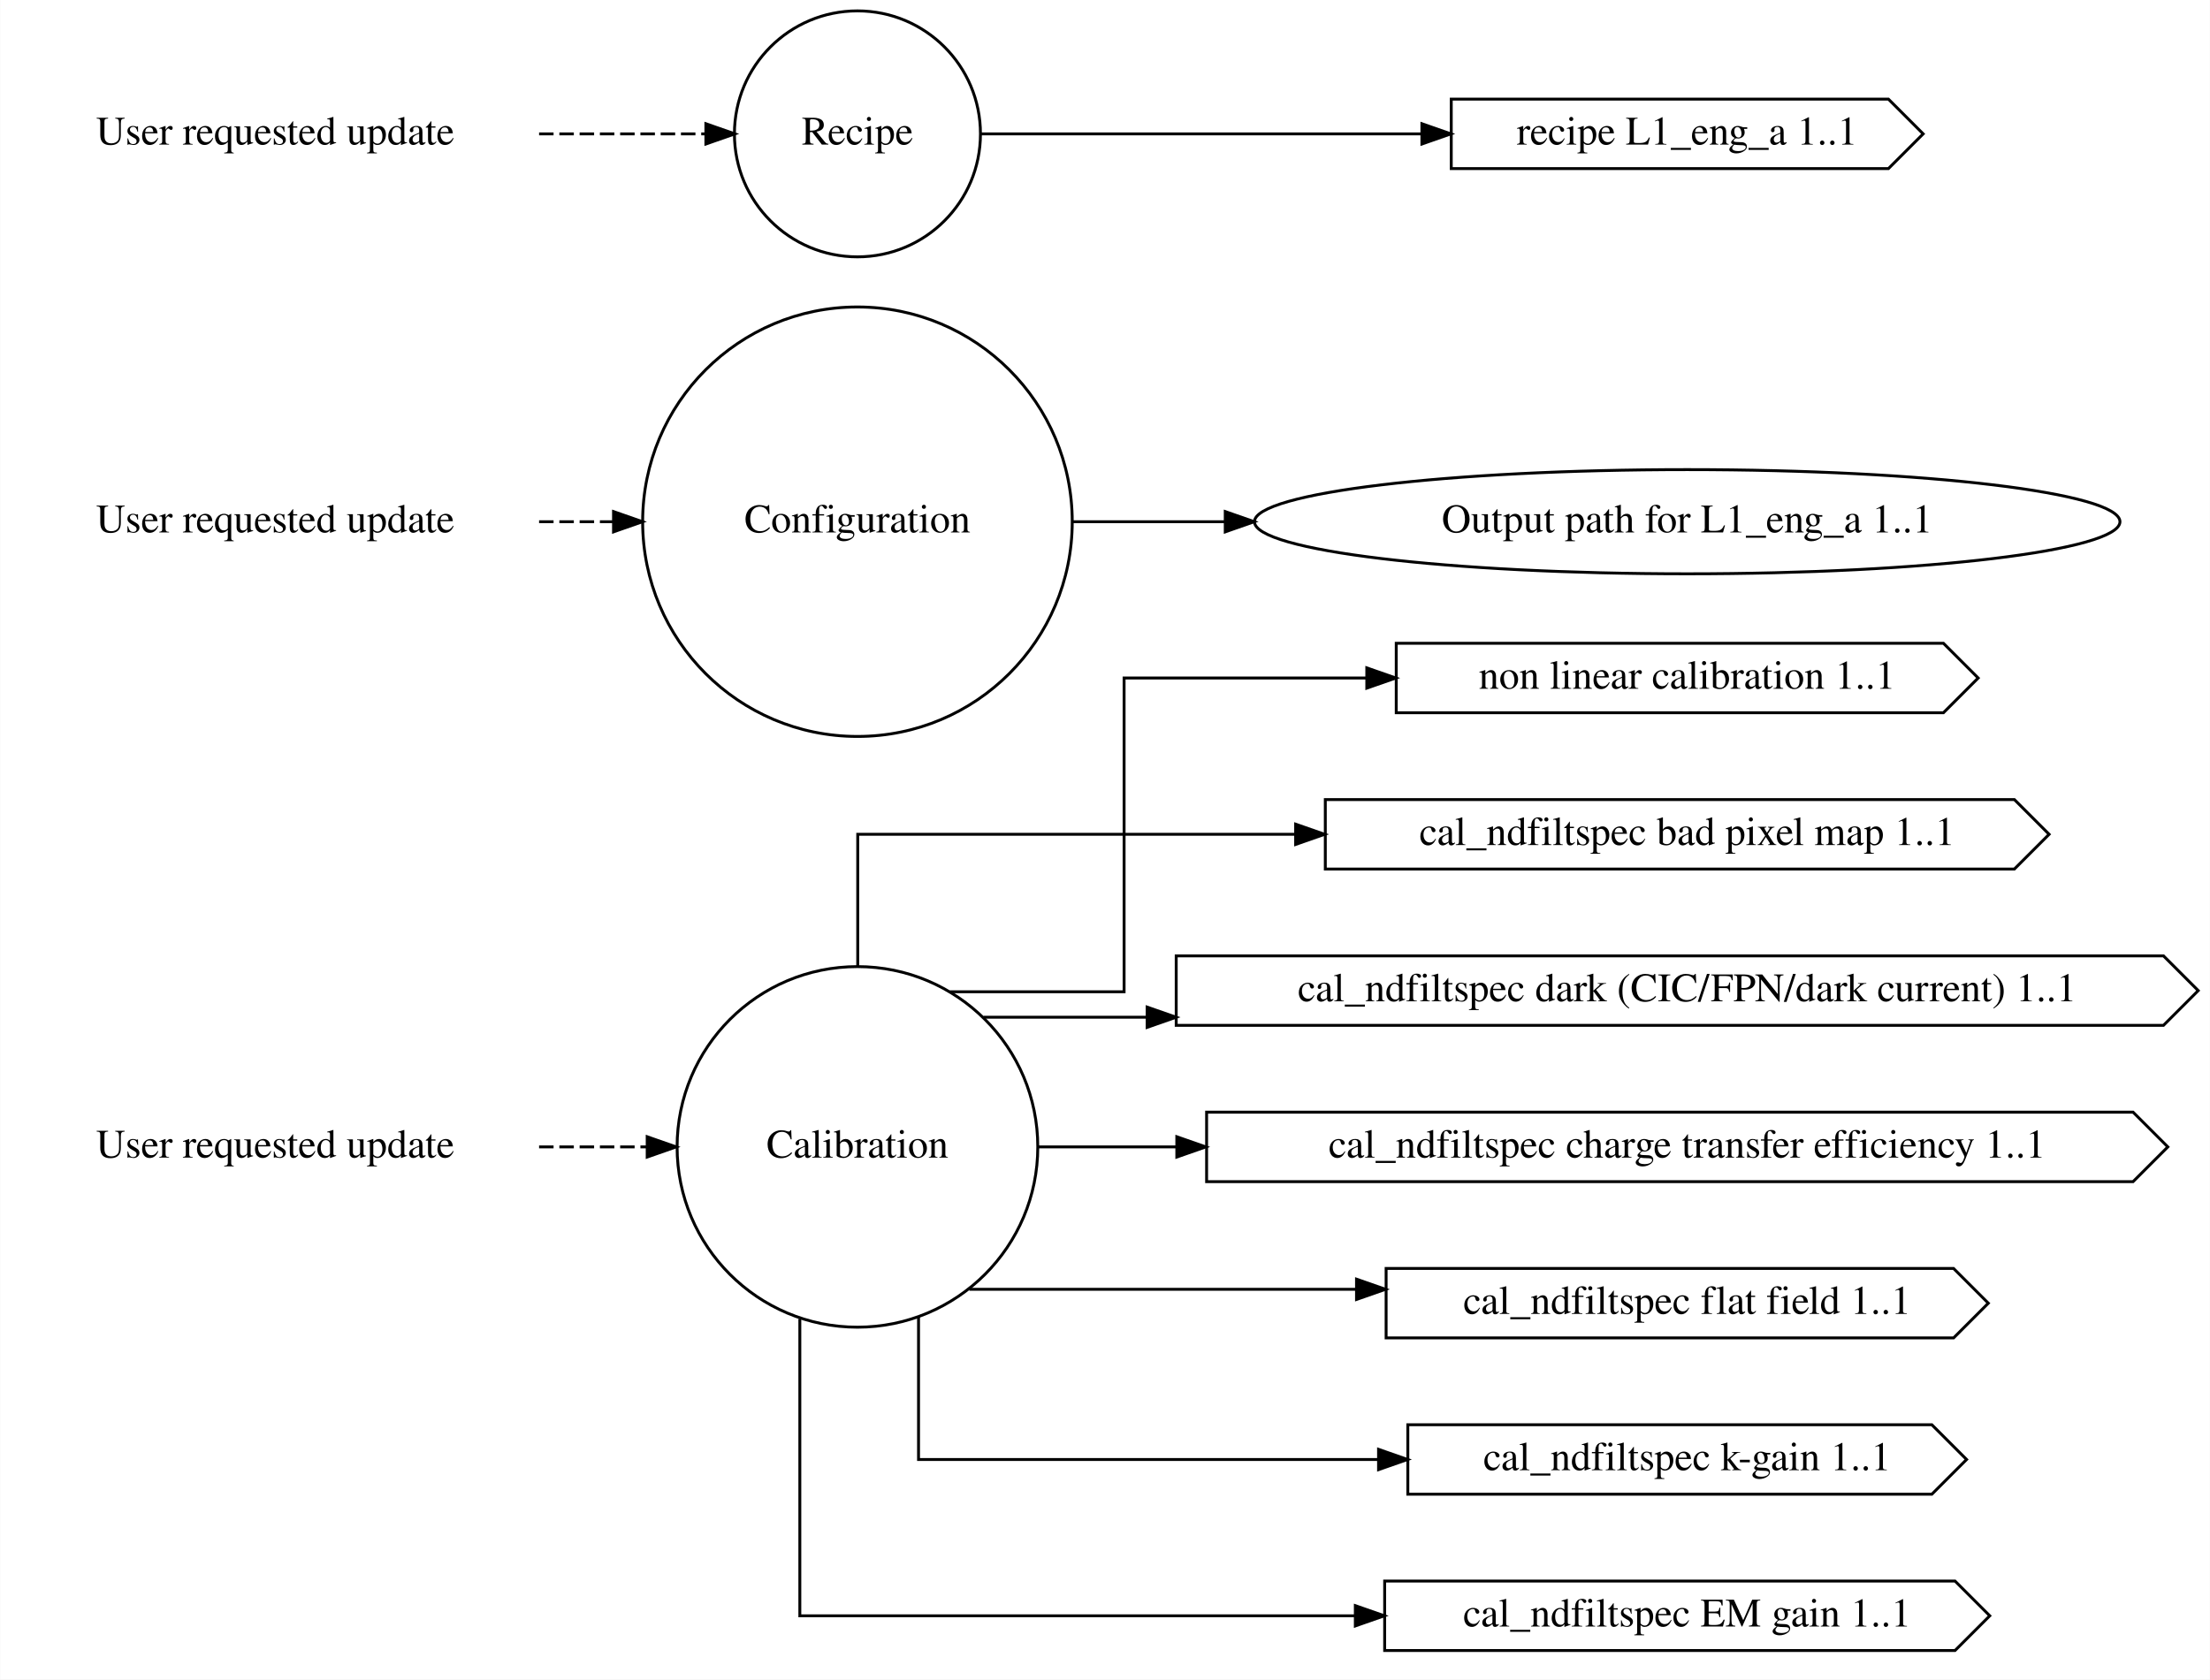
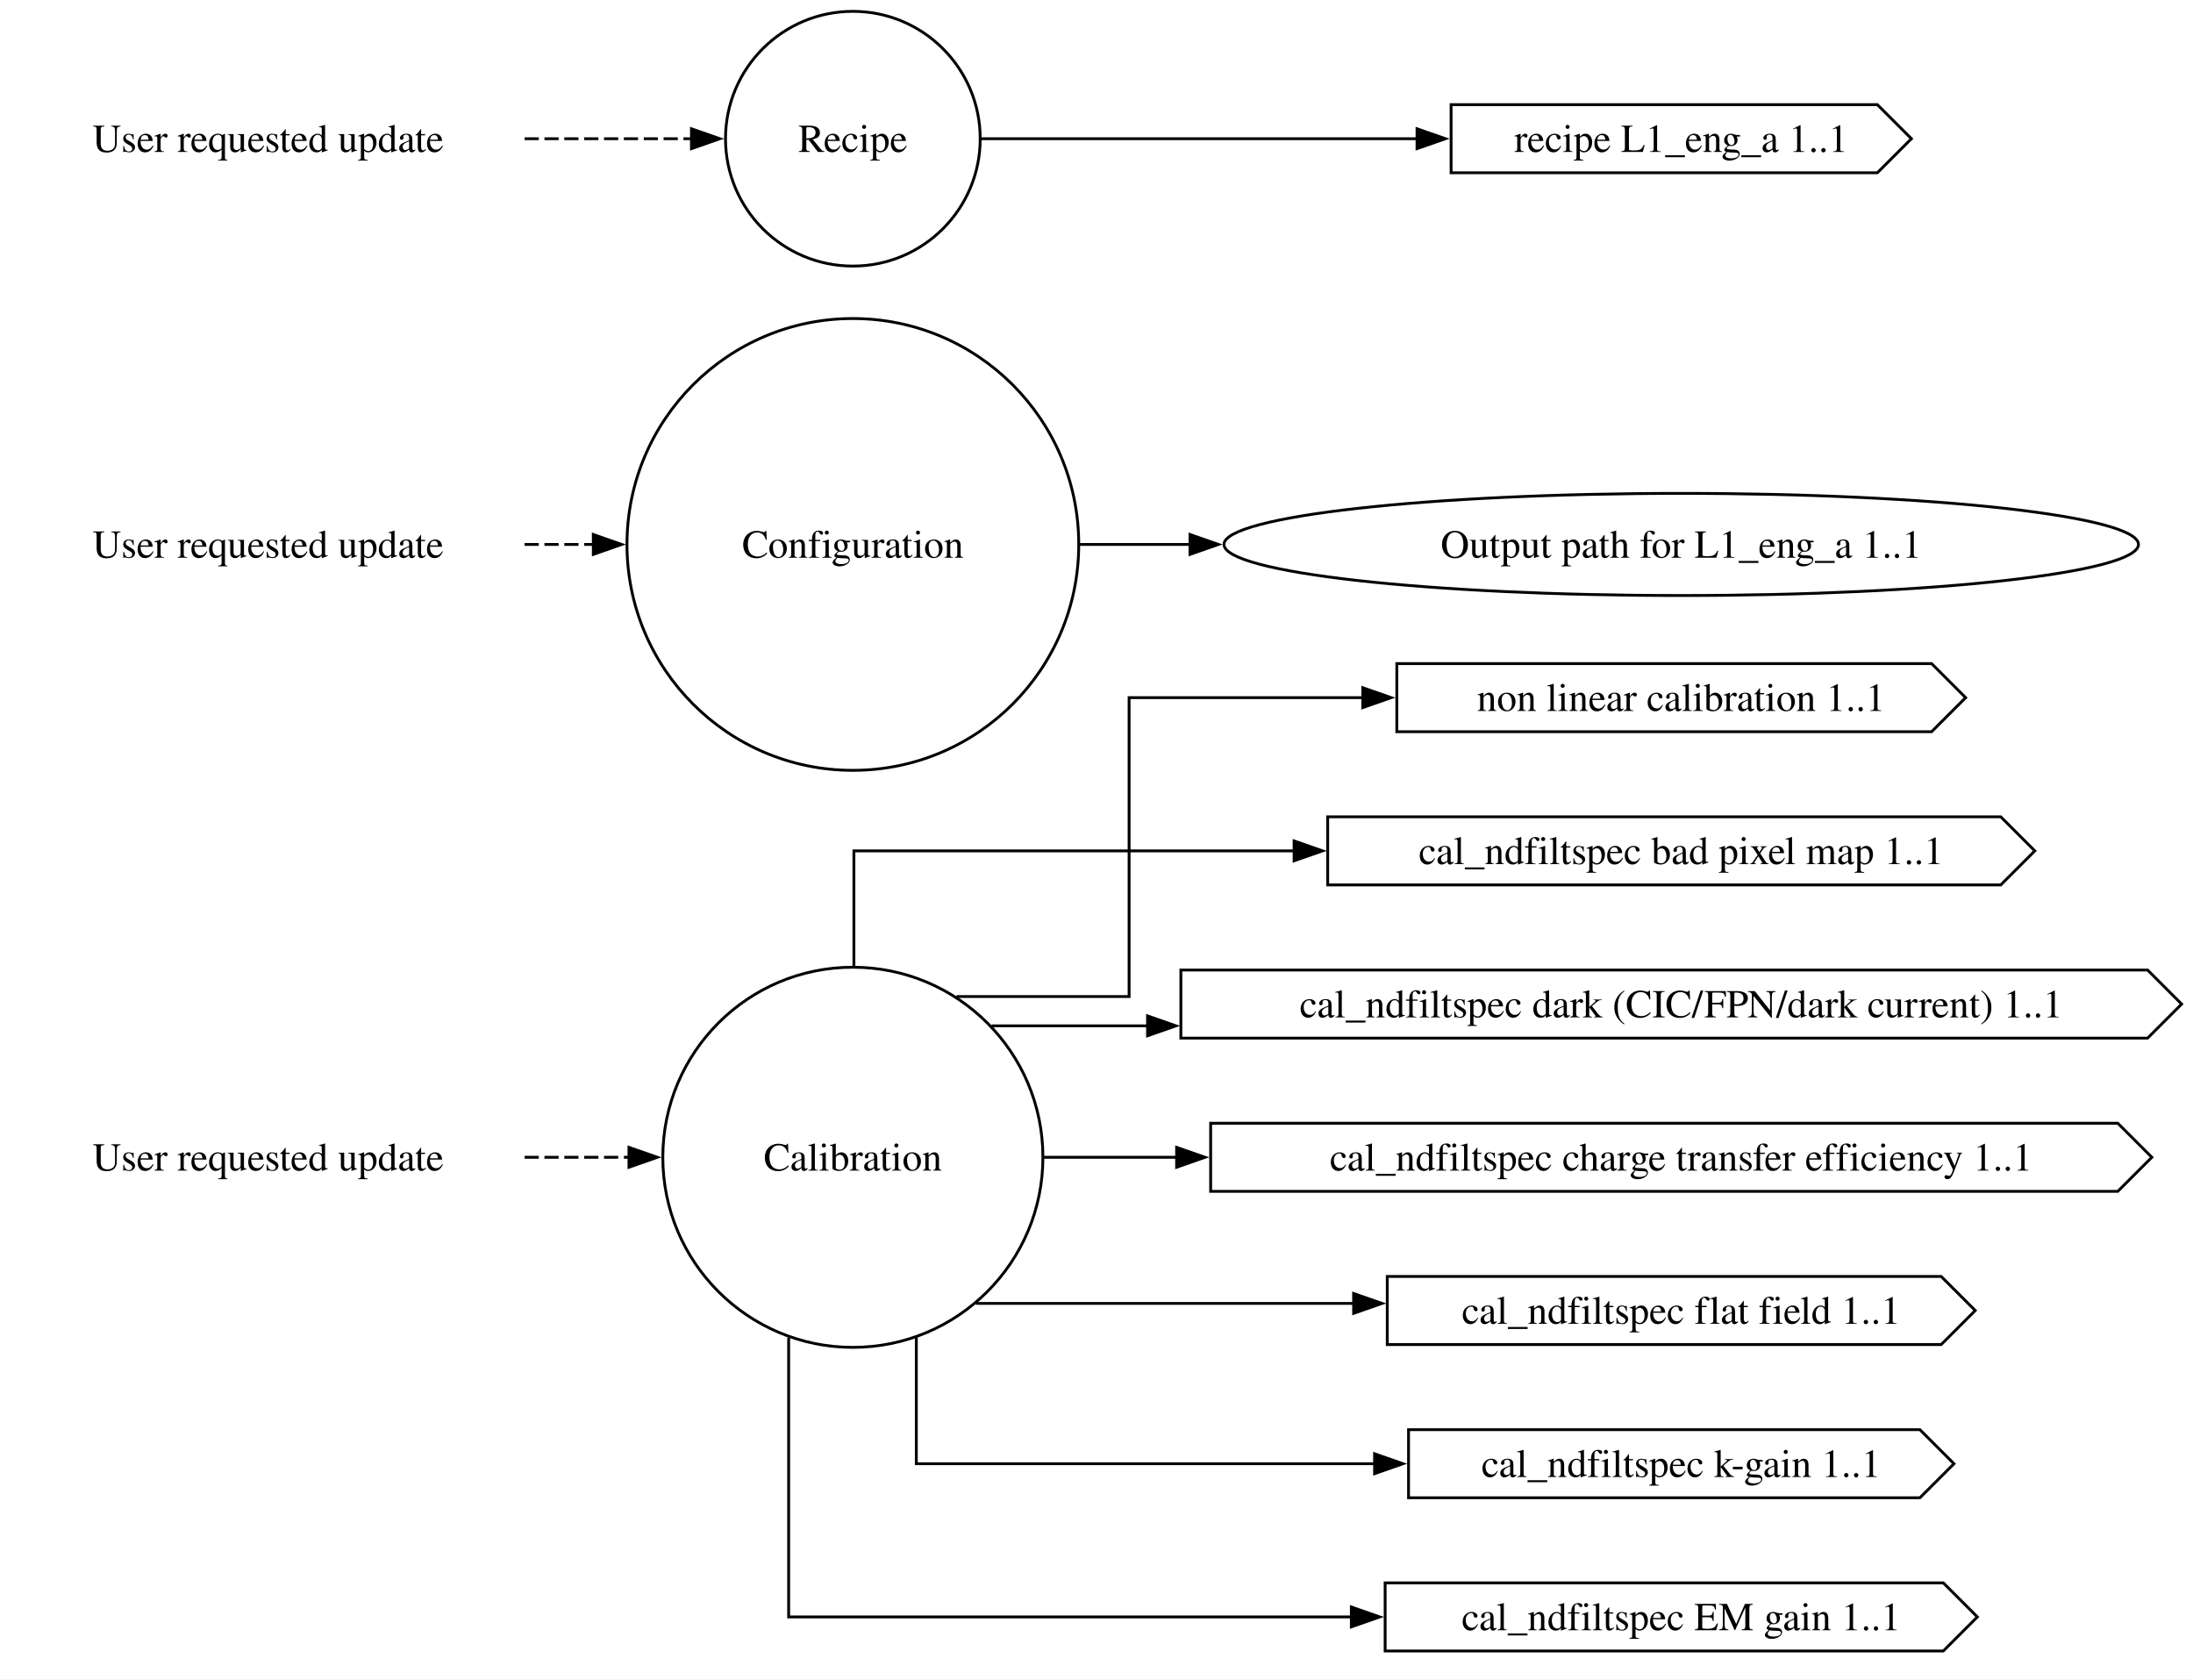
- <svg xmlns="http://www.w3.org/2000/svg" width="763pt" height="580pt" viewBox="0.00 0.00 763.19 580.25">
-   <g id="graph0" class="graph" transform="scale(1 1) rotate(0) translate(4 576.25)">
-     <polygon fill="white" stroke="transparent" points="-4,4 -4,-576.25 759.19,-576.25 759.19,4 -4,4" />
+ <svg xmlns="http://www.w3.org/2000/svg" width="773pt" height="592pt" viewBox="0.00 0.00 773.00 592.00">
+   <g id="graph0" class="graph" transform="scale(1 1) rotate(0) translate(4 587.89)">
+     <polygon fill="white" stroke="none" points="-4,4 -4,-587.89 768.99,-587.89 768.99,4 -4,4" />
    <g id="node1" class="node">
-       <text text-anchor="middle" x="91" y="-176.3" font-family="Times,serif" font-size="14.00">User requested update</text>
+       <text xml:space="preserve" text-anchor="middle" x="90.5" y="-175.32" font-family="Times,serif" font-size="14.00">User requested update</text>
    </g>
    <g id="node4" class="node">
-       <ellipse fill="none" stroke="black" cx="292.09" cy="-180" rx="62.29" ry="62.29" />
-       <text text-anchor="middle" x="292.09" y="-176.3" font-family="Times,serif" font-size="14.00">Calibration</text>
+       <ellipse fill="none" stroke="black" cx="296.62" cy="-180" rx="66.99" ry="66.99" />
+       <text xml:space="preserve" text-anchor="middle" x="296.62" y="-175.32" font-family="Times,serif" font-size="14.00">Calibration</text>
    </g>
    <g id="edge1" class="edge">
-       <path fill="none" stroke="black" stroke-dasharray="5,2" d="M182.13,-180C182.13,-180 219.47,-180 219.47,-180" />
-       <polygon fill="black" stroke="black" points="219.47,-183.5 229.47,-180 219.47,-176.5 219.47,-183.5" />
+       <path fill="none" stroke="black" stroke-dasharray="5,2" d="M180.91,-180C180.91,-180 217.7,-180 217.7,-180" />
+       <polygon fill="black" stroke="black" points="217.7,-183.5 227.7,-180 217.7,-176.5 217.7,-183.5" />
    </g>
    <g id="node2" class="node">
-       <text text-anchor="middle" x="91" y="-392.3" font-family="Times,serif" font-size="14.00">User requested update</text>
+       <text xml:space="preserve" text-anchor="middle" x="90.5" y="-391.32" font-family="Times,serif" font-size="14.00">User requested update</text>
    </g>
    <g id="node5" class="node">
-       <ellipse fill="none" stroke="black" cx="292.09" cy="-396" rx="74.19" ry="74.19" />
-       <text text-anchor="middle" x="292.09" y="-392.3" font-family="Times,serif" font-size="14.00">Configuration</text>
+       <ellipse fill="none" stroke="black" cx="296.62" cy="-396" rx="79.62" ry="79.62" />
+       <text xml:space="preserve" text-anchor="middle" x="296.62" y="-391.32" font-family="Times,serif" font-size="14.00">Configuration</text>
    </g>
    <g id="edge2" class="edge">
-       <path fill="none" stroke="black" stroke-dasharray="5,2" d="M182.13,-396C182.13,-396 207.84,-396 207.84,-396" />
-       <polygon fill="black" stroke="black" points="207.84,-399.5 217.84,-396 207.84,-392.5 207.84,-399.5" />
+       <path fill="none" stroke="black" stroke-dasharray="5,2" d="M180.91,-396C180.91,-396 205.13,-396 205.13,-396" />
+       <polygon fill="black" stroke="black" points="205.13,-399.5 215.13,-396 205.13,-392.5 205.13,-399.5" />
    </g>
    <g id="node3" class="node">
-       <text text-anchor="middle" x="91" y="-526.3" font-family="Times,serif" font-size="14.00">User requested update</text>
+       <text xml:space="preserve" text-anchor="middle" x="90.5" y="-534.33" font-family="Times,serif" font-size="14.00">User requested update</text>
    </g>
    <g id="node6" class="node">
-       <ellipse fill="none" stroke="black" cx="292.09" cy="-530" rx="42.49" ry="42.49" />
-       <text text-anchor="middle" x="292.09" y="-526.3" font-family="Times,serif" font-size="14.00">Recipe</text>
+       <ellipse fill="none" stroke="black" cx="296.62" cy="-539" rx="44.89" ry="44.89" />
+       <text xml:space="preserve" text-anchor="middle" x="296.62" y="-534.33" font-family="Times,serif" font-size="14.00">Recipe</text>
    </g>
    <g id="edge3" class="edge">
-       <path fill="none" stroke="black" stroke-dasharray="5,2" d="M182.13,-530C182.13,-530 239.74,-530 239.74,-530" />
-       <polygon fill="black" stroke="black" points="239.74,-533.5 249.74,-530 239.74,-526.5 239.74,-533.5" />
+       <path fill="none" stroke="black" stroke-dasharray="5,2" d="M180.91,-539C180.91,-539 239.73,-539 239.73,-539" />
+       <polygon fill="black" stroke="black" points="239.73,-542.5 249.73,-539 239.73,-535.5 239.73,-542.5" />
    </g>
    <g id="node9" class="node">
-       <polygon fill="none" stroke="black" points="667.19,-354 478.19,-354 478.19,-330 667.19,-330 679.19,-342 667.19,-354" />
-       <text text-anchor="middle" x="578.69" y="-338.3" font-family="Times,serif" font-size="14.00">non linear calibration 1..1</text>
+       <polygon fill="none" stroke="black" points="676.86,-354 488.36,-354 488.36,-330 676.86,-330 688.86,-342 676.86,-354" />
+       <text xml:space="preserve" text-anchor="middle" x="588.61" y="-337.32" font-family="Times,serif" font-size="14.00">non linear calibration 1..1</text>
    </g>
    <g id="edge4" class="edge">
-       <path fill="none" stroke="black" d="M324.04,-233.6C350.64,-233.6 384.19,-233.6 384.19,-233.6 384.19,-233.6 384.19,-342 384.19,-342 384.19,-342 468.02,-342 468.02,-342" />
-       <polygon fill="black" stroke="black" points="468.02,-345.5 478.02,-342 468.02,-338.5 468.02,-345.5" />
+       <path fill="none" stroke="black" d="M333.15,-236.66C360.78,-236.66 393.99,-236.66 393.99,-236.66 393.99,-236.66 393.99,-342 393.99,-342 393.99,-342 476.36,-342 476.36,-342" />
+       <polygon fill="black" stroke="black" points="476.36,-345.5 486.36,-342 476.36,-338.5 476.36,-345.5" />
    </g>
    <g id="node10" class="node">
-       <polygon fill="none" stroke="black" points="691.69,-300 453.69,-300 453.69,-276 691.69,-276 703.69,-288 691.69,-300" />
-       <text text-anchor="middle" x="578.69" y="-284.3" font-family="Times,serif" font-size="14.00">cal_ndfiltspec bad pixel map 1..1</text>
+       <polygon fill="none" stroke="black" points="701.24,-300 463.99,-300 463.99,-276 701.24,-276 713.24,-288 701.24,-300" />
+       <text xml:space="preserve" text-anchor="middle" x="588.61" y="-283.32" font-family="Times,serif" font-size="14.00">cal_ndfiltspec bad pixel map 1..1</text>
    </g>
    <g id="edge5" class="edge">
-       <path fill="none" stroke="black" d="M292.19,-242.51C292.19,-266.39 292.19,-288 292.19,-288 292.19,-288 443.44,-288 443.44,-288" />
-       <polygon fill="black" stroke="black" points="443.44,-291.5 453.44,-288 443.44,-284.5 443.44,-291.5" />
+       <path fill="none" stroke="black" d="M296.99,-247.48C296.99,-269.31 296.99,-288 296.99,-288 296.99,-288 452.15,-288 452.15,-288" />
+       <polygon fill="black" stroke="black" points="452.15,-291.5 462.15,-288 452.15,-284.5 452.15,-291.5" />
    </g>
    <g id="node11" class="node">
-       <polygon fill="none" stroke="black" points="743.19,-246 402.19,-246 402.19,-222 743.19,-222 755.19,-234 743.19,-246" />
-       <text text-anchor="middle" x="578.69" y="-230.3" font-family="Times,serif" font-size="14.00">cal_ndfiltspec dark (CIC/FPN/dark current) 1..1</text>
+       <polygon fill="none" stroke="black" points="752.99,-246 412.24,-246 412.24,-222 752.99,-222 764.99,-234 752.99,-246" />
+       <text xml:space="preserve" text-anchor="middle" x="588.61" y="-229.32" font-family="Times,serif" font-size="14.00">cal_ndfiltspec dark (CIC/FPN/dark current) 1..1</text>
    </g>
    <g id="edge6" class="edge">
-       <path fill="none" stroke="black" d="M335.62,-224.8C335.62,-224.8 392.15,-224.8 392.15,-224.8" />
-       <polygon fill="black" stroke="black" points="392.15,-228.3 402.15,-224.8 392.15,-221.3 392.15,-228.3" />
+       <path fill="none" stroke="black" d="M345.49,-226.33C345.49,-226.33 400.49,-226.33 400.49,-226.33" />
+       <polygon fill="black" stroke="black" points="400.49,-229.83 410.49,-226.33 400.49,-222.83 400.49,-229.83" />
    </g>
    <g id="node12" class="node">
-       <polygon fill="none" stroke="black" points="732.69,-192 412.69,-192 412.69,-168 732.69,-168 744.69,-180 732.69,-192" />
-       <text text-anchor="middle" x="578.69" y="-176.3" font-family="Times,serif" font-size="14.00">cal_ndfiltspec charge transfer efficiency 1..1</text>
+       <polygon fill="none" stroke="black" points="742.49,-192 422.74,-192 422.74,-168 742.49,-168 754.49,-180 742.49,-192" />
+       <text xml:space="preserve" text-anchor="middle" x="588.61" y="-175.32" font-family="Times,serif" font-size="14.00">cal_ndfiltspec charge transfer efficiency 1..1</text>
    </g>
    <g id="edge7" class="edge">
-       <path fill="none" stroke="black" d="M354.63,-180C354.63,-180 402.4,-180 402.4,-180" />
-       <polygon fill="black" stroke="black" points="402.4,-183.5 412.4,-180 402.4,-176.5 402.4,-183.5" />
+       <path fill="none" stroke="black" d="M363.97,-180C363.97,-180 410.74,-180 410.74,-180" />
+       <polygon fill="black" stroke="black" points="410.74,-183.5 420.74,-180 410.74,-176.5 410.74,-183.5" />
    </g>
    <g id="node13" class="node">
-       <polygon fill="none" stroke="black" points="670.69,-138 474.69,-138 474.69,-114 670.69,-114 682.69,-126 670.69,-138" />
-       <text text-anchor="middle" x="578.69" y="-122.3" font-family="Times,serif" font-size="14.00">cal_ndfiltspec flat field 1..1</text>
+       <polygon fill="none" stroke="black" points="680.24,-138 484.99,-138 484.99,-114 680.24,-114 692.24,-126 680.24,-138" />
+       <text xml:space="preserve" text-anchor="middle" x="588.61" y="-121.33" font-family="Times,serif" font-size="14.00">cal_ndfiltspec flat field 1..1</text>
    </g>
    <g id="edge8" class="edge">
-       <path fill="none" stroke="black" d="M330.74,-130.8C330.74,-130.8 464.47,-130.8 464.47,-130.8" />
-       <polygon fill="black" stroke="black" points="464.47,-134.3 474.47,-130.8 464.47,-127.3 464.47,-134.3" />
+       <path fill="none" stroke="black" d="M340.02,-128.5C340.02,-128.5 473.13,-128.5 473.13,-128.5" />
+       <polygon fill="black" stroke="black" points="473.13,-132 483.13,-128.5 473.13,-125 473.13,-132" />
    </g>
    <g id="node14" class="node">
-       <polygon fill="none" stroke="black" points="663.19,-84 482.19,-84 482.19,-60 663.19,-60 675.19,-72 663.19,-84" />
-       <text text-anchor="middle" x="578.69" y="-68.3" font-family="Times,serif" font-size="14.00">cal_ndfiltspec k-gain 1..1</text>
+       <polygon fill="none" stroke="black" points="672.74,-84 492.49,-84 492.49,-60 672.74,-60 684.74,-72 672.74,-84" />
+       <text xml:space="preserve" text-anchor="middle" x="588.61" y="-67.33" font-family="Times,serif" font-size="14.00">cal_ndfiltspec k-gain 1..1</text>
    </g>
    <g id="edge9" class="edge">
-       <path fill="none" stroke="black" d="M313.19,-121.26C313.19,-95.93 313.19,-72 313.19,-72 313.19,-72 472.08,-72 472.08,-72" />
-       <polygon fill="black" stroke="black" points="472.08,-75.5 482.08,-72 472.08,-68.5 472.08,-75.5" />
+       <path fill="none" stroke="black" d="M318.99,-116.55C318.99,-93.04 318.99,-72 318.99,-72 318.99,-72 480.52,-72 480.52,-72" />
+       <polygon fill="black" stroke="black" points="480.52,-75.5 490.52,-72 480.52,-68.5 480.52,-75.5" />
    </g>
    <g id="node15" class="node">
-       <polygon fill="none" stroke="black" points="671.19,-30 474.19,-30 474.19,-6 671.19,-6 683.19,-18 671.19,-30" />
-       <text text-anchor="middle" x="578.69" y="-14.3" font-family="Times,serif" font-size="14.00">cal_ndfiltspec EM gain 1..1</text>
+       <polygon fill="none" stroke="black" points="680.99,-30 484.24,-30 484.24,-6 680.99,-6 692.99,-18 680.99,-30" />
+       <text xml:space="preserve" text-anchor="middle" x="588.61" y="-13.32" font-family="Times,serif" font-size="14.00">cal_ndfiltspec EM gain 1..1</text>
    </g>
    <g id="edge10" class="edge">
-       <path fill="none" stroke="black" d="M272.19,-120.6C272.19,-74.36 272.19,-18 272.19,-18 272.19,-18 464.06,-18 464.06,-18" />
-       <polygon fill="black" stroke="black" points="464.06,-21.5 474.06,-18 464.06,-14.5 464.06,-21.5" />
+       <path fill="none" stroke="black" d="M273.99,-116.44C273.99,-71.05 273.99,-18 273.99,-18 273.99,-18 472.33,-18 472.33,-18" />
+       <polygon fill="black" stroke="black" points="472.33,-21.5 482.33,-18 472.33,-14.5 472.33,-21.5" />
    </g>
    <g id="node7" class="node">
-       <ellipse fill="none" stroke="black" cx="578.69" cy="-396" rx="149.47" ry="18" />
-       <text text-anchor="middle" x="578.69" y="-392.3" font-family="Times,serif" font-size="14.00">Output path for L1_eng_a 1..1</text>
+       <ellipse fill="none" stroke="black" cx="588.61" cy="-396" rx="161.17" ry="18" />
+       <text xml:space="preserve" text-anchor="middle" x="588.61" y="-391.32" font-family="Times,serif" font-size="14.00">Output path for L1_eng_a 1..1</text>
    </g>
    <g id="edge11" class="edge">
-       <path fill="none" stroke="black" d="M366.27,-396C366.27,-396 419.13,-396 419.13,-396" />
-       <polygon fill="black" stroke="black" points="419.13,-399.5 429.13,-396 419.13,-392.5 419.13,-399.5" />
+       <path fill="none" stroke="black" d="M376.41,-396C376.41,-396 415.46,-396 415.46,-396" />
+       <polygon fill="black" stroke="black" points="415.46,-399.5 425.46,-396 415.46,-392.5 415.46,-399.5" />
    </g>
    <g id="node8" class="node">
-       <polygon fill="none" stroke="black" points="648.19,-542 497.19,-542 497.19,-518 648.19,-518 660.19,-530 648.19,-542" />
-       <text text-anchor="middle" x="578.69" y="-526.3" font-family="Times,serif" font-size="14.00">recipe L1_eng_a 1..1</text>
+       <polygon fill="none" stroke="black" points="657.74,-551 507.49,-551 507.49,-527 657.74,-527 669.74,-539 657.74,-551" />
+       <text xml:space="preserve" text-anchor="middle" x="588.61" y="-534.33" font-family="Times,serif" font-size="14.00">recipe L1_eng_a 1..1</text>
    </g>
    <g id="edge12" class="edge">
-       <path fill="none" stroke="black" d="M334.38,-530C334.38,-530 487.05,-530 487.05,-530" />
-       <polygon fill="black" stroke="black" points="487.05,-533.5 497.05,-530 487.05,-526.5 487.05,-533.5" />
+       <path fill="none" stroke="black" d="M341.92,-539C341.92,-539 495.48,-539 495.48,-539" />
+       <polygon fill="black" stroke="black" points="495.48,-542.5 505.48,-539 495.48,-535.5 495.48,-542.5" />
    </g>
  </g>
</svg>
